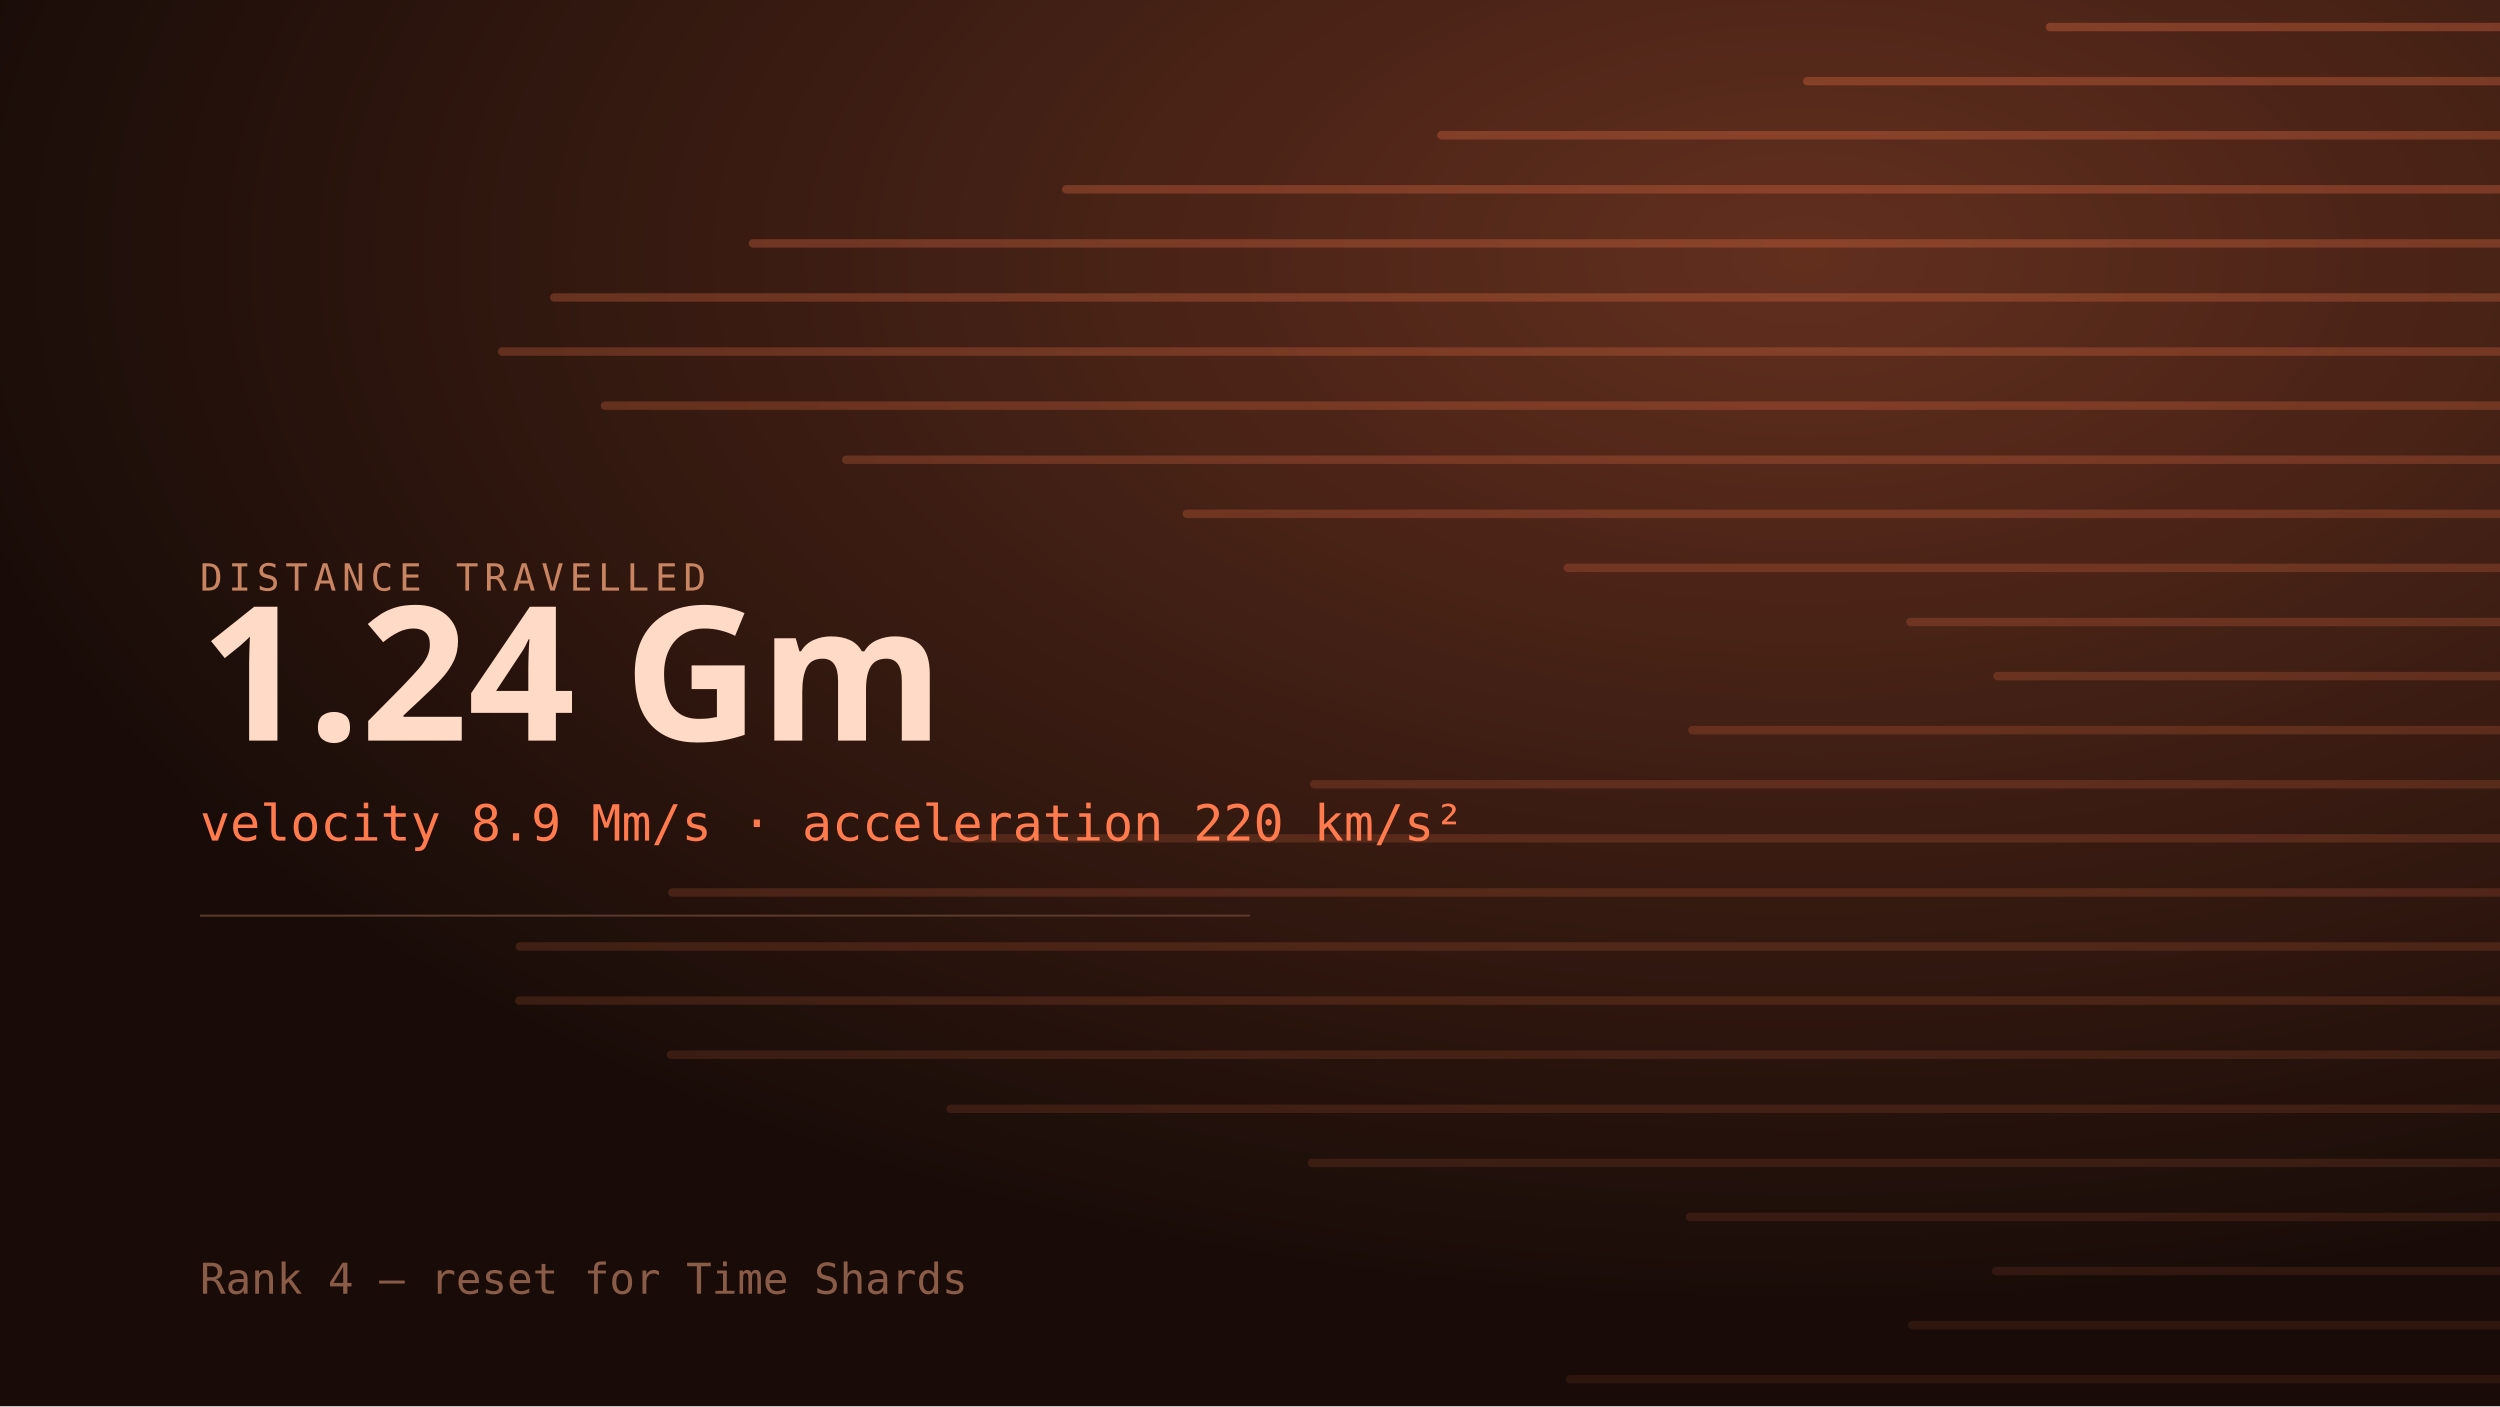
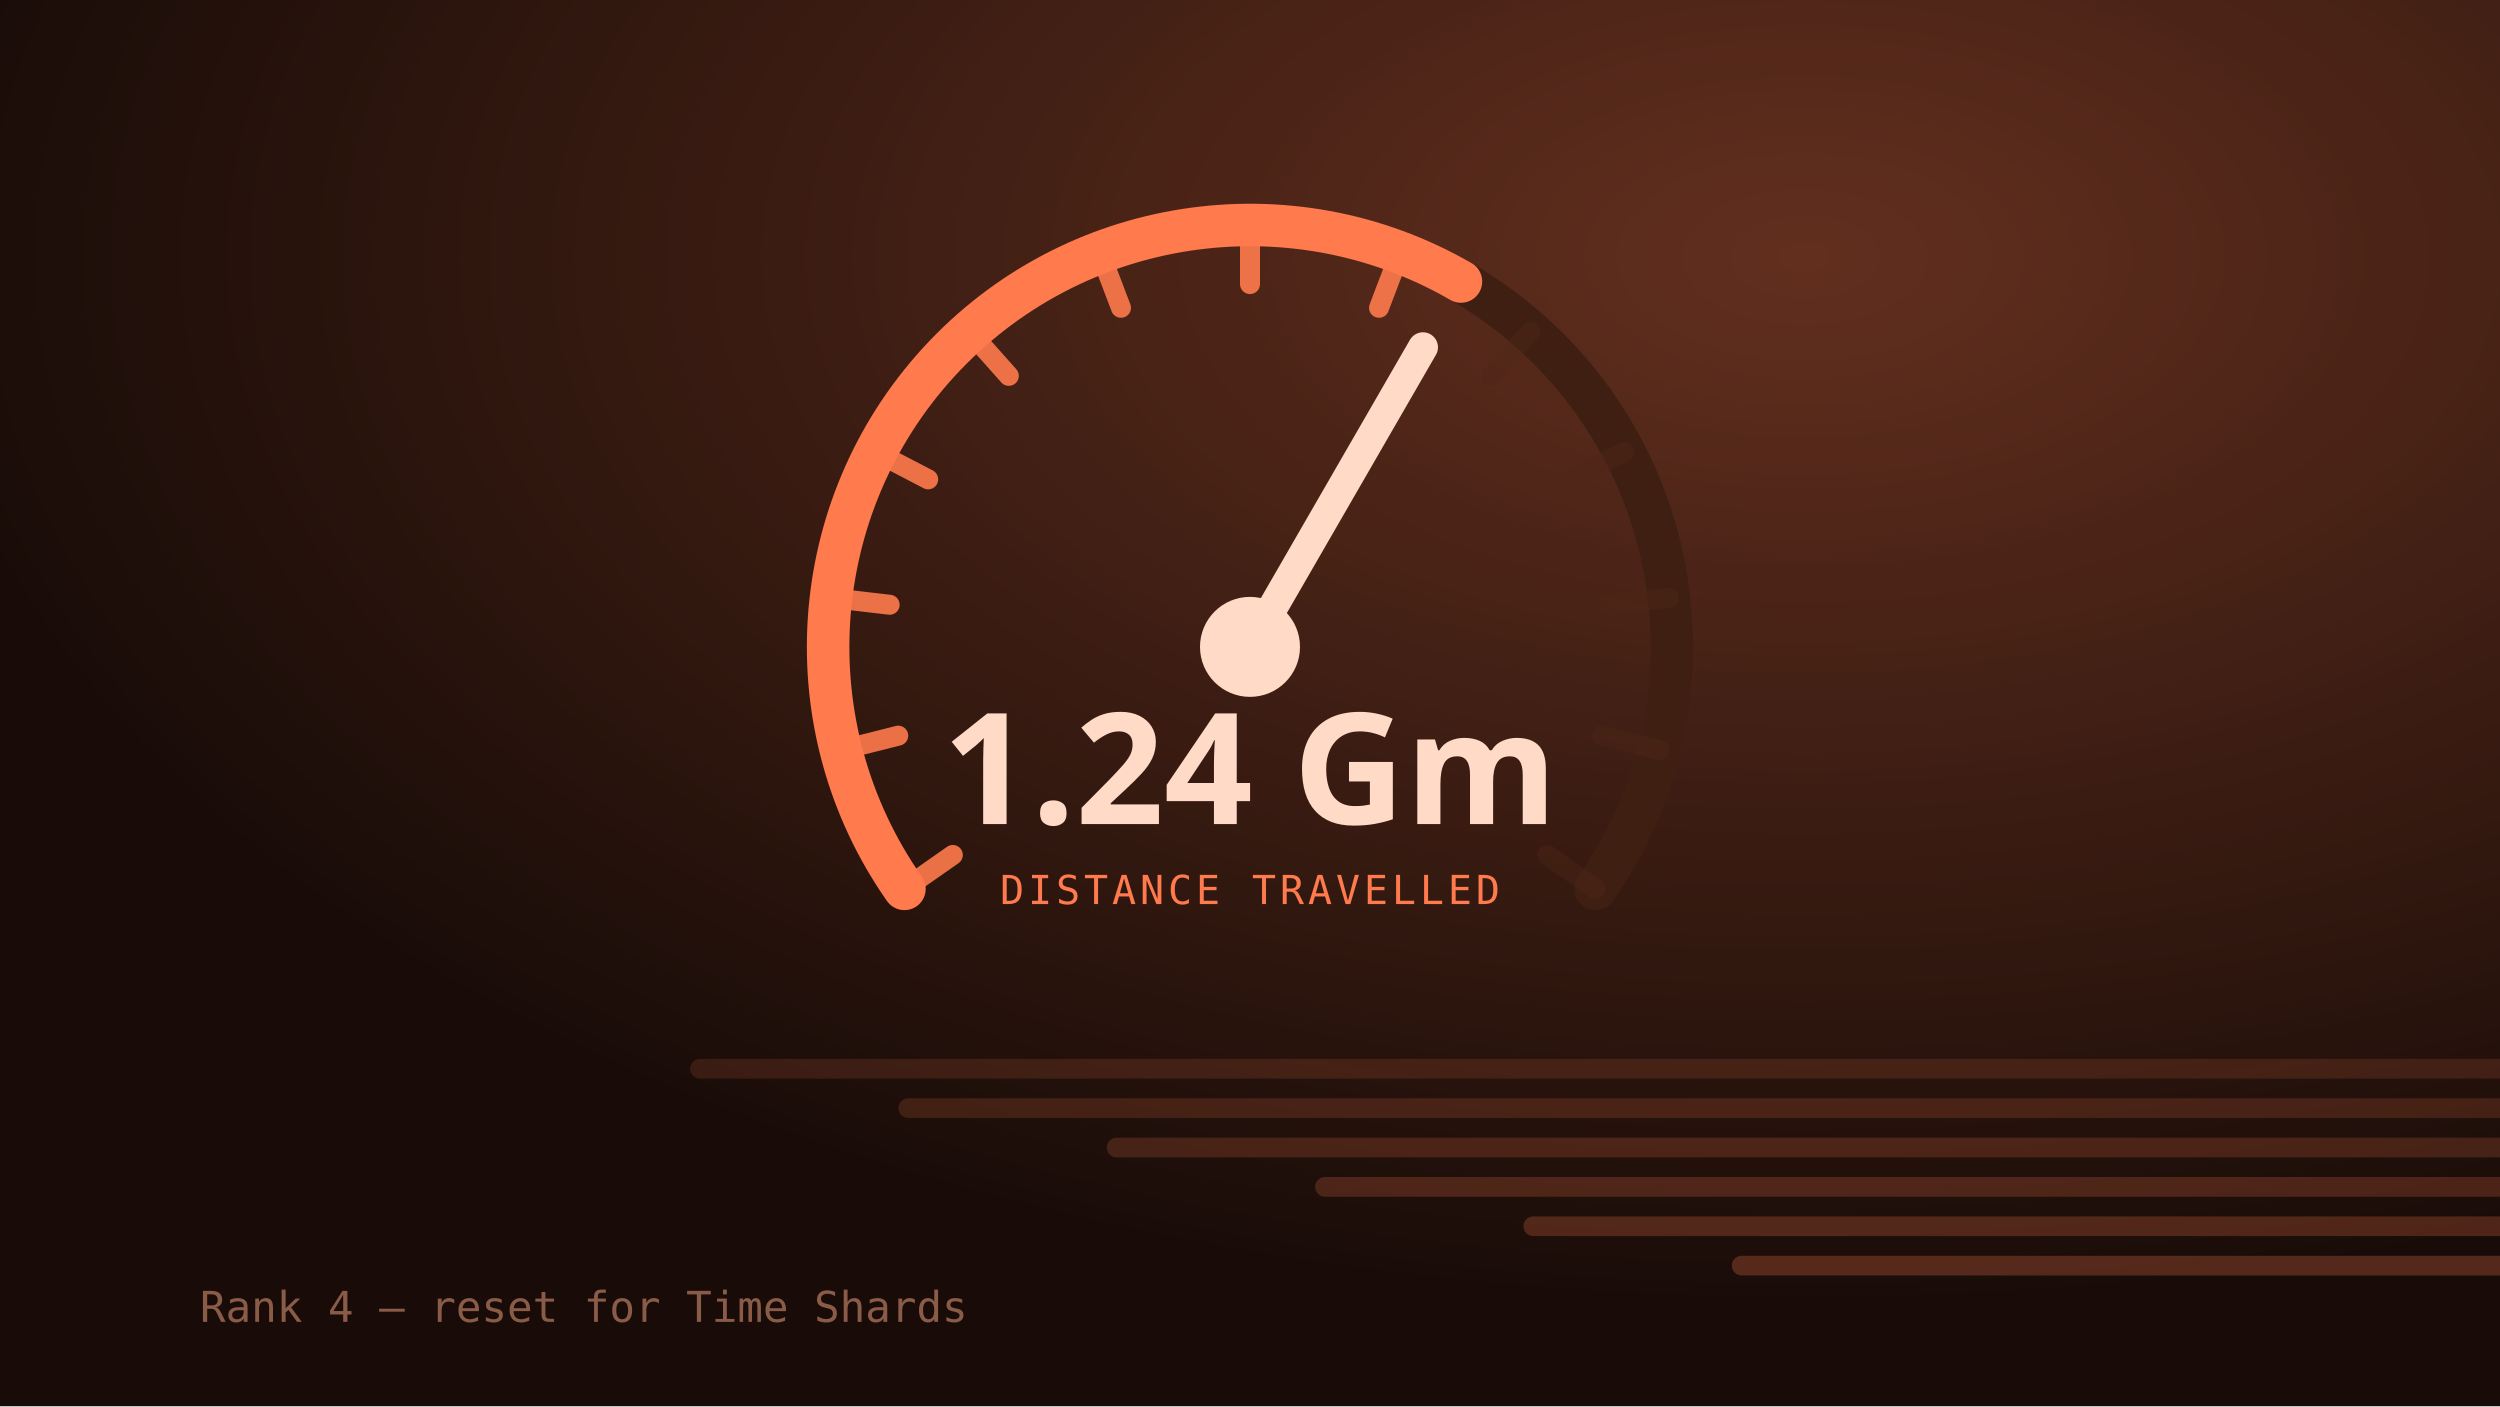
<svg xmlns="http://www.w3.org/2000/svg" viewBox="0 0 1280 720" width="1280" height="720">
  <rect width="1280" height="720" fill="#190c08" />
  <radialGradient id="g" cx="72%" cy="18%" r="75%">
    <stop offset="0%" stop-color="#ff7a4d" stop-opacity="0.32" />
    <stop offset="100%" stop-color="#ff7a4d" stop-opacity="0" />
  </radialGradient>
  <rect width="1280" height="720" fill="url(#g)" />
-   <line x1="1280" y1="13.846" x2="1049.6" y2="13.846" stroke="#ff7a4d" stroke-width="4.32" opacity="0.3" stroke-linecap="round" />
-   <line x1="1280" y1="41.538" x2="925.317" y2="41.538" stroke="#ff7a4d" stroke-width="4.32" opacity="0.292" stroke-linecap="round" />
-   <line x1="1280" y1="69.231" x2="738.036" y2="69.231" stroke="#ff7a4d" stroke-width="4.32" opacity="0.283" stroke-linecap="round" />
-   <line x1="1280" y1="96.923" x2="545.939" y2="96.923" stroke="#ff7a4d" stroke-width="4.32" opacity="0.275" stroke-linecap="round" />
-   <line x1="1280" y1="124.615" x2="385.513" y2="124.615" stroke="#ff7a4d" stroke-width="4.32" opacity="0.266" stroke-linecap="round" />
-   <line x1="1280" y1="152.308" x2="283.775" y2="152.308" stroke="#ff7a4d" stroke-width="4.32" opacity="0.258" stroke-linecap="round" />
-   <line x1="1280" y1="180" x2="257.104" y2="180" stroke="#ff7a4d" stroke-width="4.32" opacity="0.249" stroke-linecap="round" />
-   <line x1="1280" y1="207.692" x2="309.726" y2="207.692" stroke="#ff7a4d" stroke-width="4.32" opacity="0.241" stroke-linecap="round" />
-   <line x1="1280" y1="235.385" x2="433.278" y2="235.385" stroke="#ff7a4d" stroke-width="4.32" opacity="0.232" stroke-linecap="round" />
-   <line x1="1280" y1="263.077" x2="607.658" y2="263.077" stroke="#ff7a4d" stroke-width="4.32" opacity="0.224" stroke-linecap="round" />
-   <line x1="1280" y1="290.769" x2="802.691" y2="290.769" stroke="#ff7a4d" stroke-width="4.32" opacity="0.215" stroke-linecap="round" />
-   <line x1="1280" y1="318.462" x2="978.171" y2="318.462" stroke="#ff7a4d" stroke-width="4.32" opacity="0.207" stroke-linecap="round" />
-   <line x1="1280" y1="346.154" x2="1022.737" y2="346.154" stroke="#ff7a4d" stroke-width="4.32" opacity="0.198" stroke-linecap="round" />
-   <line x1="1280" y1="373.846" x2="866.514" y2="373.846" stroke="#ff7a4d" stroke-width="4.32" opacity="0.19" stroke-linecap="round" />
-   <line x1="1280" y1="401.538" x2="672.95" y2="401.538" stroke="#ff7a4d" stroke-width="4.32" opacity="0.182" stroke-linecap="round" />
-   <line x1="1280" y1="429.231" x2="487.768" y2="429.231" stroke="#ff7a4d" stroke-width="4.32" opacity="0.173" stroke-linecap="round" />
-   <line x1="1280" y1="456.923" x2="344.274" y2="456.923" stroke="#ff7a4d" stroke-width="4.32" opacity="0.165" stroke-linecap="round" />
-   <line x1="1280" y1="484.615" x2="266.16" y2="484.615" stroke="#ff7a4d" stroke-width="4.32" opacity="0.156" stroke-linecap="round" />
-   <line x1="1280" y1="512.308" x2="265.907" y2="512.308" stroke="#ff7a4d" stroke-width="4.32" opacity="0.148" stroke-linecap="round" />
-   <line x1="1280" y1="540" x2="343.555" y2="540" stroke="#ff7a4d" stroke-width="4.32" opacity="0.139" stroke-linecap="round" />
-   <line x1="1280" y1="567.692" x2="486.7" y2="567.692" stroke="#ff7a4d" stroke-width="4.32" opacity="0.131" stroke-linecap="round" />
-   <line x1="1280" y1="595.385" x2="671.714" y2="595.385" stroke="#ff7a4d" stroke-width="4.32" opacity="0.122" stroke-linecap="round" />
-   <line x1="1280" y1="623.077" x2="865.349" y2="623.077" stroke="#ff7a4d" stroke-width="4.32" opacity="0.114" stroke-linecap="round" />
-   <line x1="1280" y1="650.769" x2="1022.019" y2="650.769" stroke="#ff7a4d" stroke-width="4.32" opacity="0.105" stroke-linecap="round" />
-   <line x1="1280" y1="678.462" x2="979.103" y2="678.462" stroke="#ff7a4d" stroke-width="4.32" opacity="0.097" stroke-linecap="round" />
-   <line x1="1280" y1="706.154" x2="803.91" y2="706.154" stroke="#ff7a4d" stroke-width="4.32" opacity="0.088" stroke-linecap="round" />
-   <text x="102.4" y="302.4" font-family="IBM Plex Mono, ui-monospace, monospace" font-size="19.2" fill="#c98462" letter-spacing="3">DISTANCE TRAVELLED</text>
-   <text x="102.4" y="379.2" font-family="Archivo, Arial Narrow, sans-serif" font-weight="800" font-size="96" fill="#ffdac6">1.24 Gm</text>
-   <text x="102.4" y="430.4" font-family="IBM Plex Mono, ui-monospace, monospace" font-size="25.6" fill="#ff7a4d">velocity 8.9 Mm/s   ·   acceleration 220 km/s²</text>
-   <line x1="102.4" y1="468.8" x2="640" y2="468.8" stroke="#5c3b2c" />
-   <text x="102.4" y="662.4" font-family="IBM Plex Mono, ui-monospace, monospace" font-size="21.76" fill="#8a5c48">Rank 4 — reset for Time Shards</text>
+   <line x1="1280" y1="547.2" x2="358.4" y2="547.2" stroke="#ff7a4d" stroke-width="10.08" opacity="0.14" stroke-linecap="round" />
+   <line x1="1280" y1="567.36" x2="465.067" y2="567.36" stroke="#ff7a4d" stroke-width="10.08" opacity="0.163" stroke-linecap="round" />
+   <line x1="1280" y1="587.52" x2="571.733" y2="587.52" stroke="#ff7a4d" stroke-width="10.08" opacity="0.187" stroke-linecap="round" />
+   <line x1="1280" y1="607.68" x2="678.4" y2="607.68" stroke="#ff7a4d" stroke-width="10.08" opacity="0.21" stroke-linecap="round" />
+   <line x1="1280" y1="627.84" x2="785.067" y2="627.84" stroke="#ff7a4d" stroke-width="10.08" opacity="0.233" stroke-linecap="round" />
+   <line x1="1280" y1="648" x2="891.733" y2="648" stroke="#ff7a4d" stroke-width="10.08" opacity="0.257" stroke-linecap="round" />
+   <path d="M463.063 455.093 A216 216 0 1 1 816.937 455.093" fill="none" stroke="#401f13" stroke-width="21.76" stroke-linecap="round" />
+   <path d="M463.063 455.093 A216 216 0 0 1 748 144.139" fill="none" stroke="#ff7a4d" stroke-width="21.76" stroke-linecap="round" />
+   <line x1="487.834" y1="437.748" x2="463.063" y2="455.093" stroke="#ff7a4d" stroke-width="10.24" stroke-linecap="round" opacity="0.9" />
+   <line x1="459.889" y1="376.664" x2="430.569" y2="384.065" stroke="#ff7a4d" stroke-width="10.24" stroke-linecap="round" opacity="0.9" />
+   <line x1="455.496" y1="309.635" x2="425.461" y2="306.124" stroke="#ff7a4d" stroke-width="10.24" stroke-linecap="round" opacity="0.9" />
+   <line x1="475.229" y1="245.426" x2="448.406" y2="231.462" stroke="#ff7a4d" stroke-width="10.24" stroke-linecap="round" opacity="0.9" />
+   <line x1="516.508" y1="192.433" x2="496.404" y2="169.843" stroke="#ff7a4d" stroke-width="10.24" stroke-linecap="round" opacity="0.9" />
+   <line x1="573.934" y1="157.585" x2="563.179" y2="129.322" stroke="#ff7a4d" stroke-width="10.24" stroke-linecap="round" opacity="0.9" />
+   <line x1="640" y1="145.44" x2="640" y2="115.2" stroke="#ff7a4d" stroke-width="10.24" stroke-linecap="round" opacity="0.9" />
+   <line x1="706.066" y1="157.585" x2="716.821" y2="129.322" stroke="#ff7a4d" stroke-width="10.24" stroke-linecap="round" opacity="0.9" />
+   <line x1="763.492" y1="192.433" x2="783.596" y2="169.843" stroke="#4d2517" stroke-width="10.24" stroke-linecap="round" opacity="0.4" />
+   <line x1="804.771" y1="245.426" x2="831.594" y2="231.462" stroke="#4d2517" stroke-width="10.24" stroke-linecap="round" opacity="0.4" />
+   <line x1="824.504" y1="309.635" x2="854.539" y2="306.124" stroke="#4d2517" stroke-width="10.24" stroke-linecap="round" opacity="0.4" />
+   <line x1="820.111" y1="376.664" x2="849.431" y2="384.065" stroke="#4d2517" stroke-width="10.24" stroke-linecap="round" opacity="0.4" />
+   <line x1="792.166" y1="437.748" x2="816.937" y2="455.093" stroke="#4d2517" stroke-width="10.24" stroke-linecap="round" opacity="0.4" />
+   <line x1="640" y1="331.2" x2="728.56" y2="177.81" stroke="#ffdac6" stroke-width="15.36" stroke-linecap="round" />
+   <circle cx="640" cy="331.2" r="25.6" fill="#ffdac6" />
+   <text x="640" y="421.92" font-family="Archivo, Arial Narrow, sans-serif" font-weight="800" font-size="79.36" fill="#ffdac6" text-anchor="middle">1.24 Gm</text>
+   <text x="640" y="462.88" font-family="IBM Plex Mono, ui-monospace, monospace" font-size="20.48" fill="#ff7a4d" text-anchor="middle" letter-spacing="2">DISTANCE TRAVELLED</text>
+   <text x="102.4" y="676.8" font-family="IBM Plex Mono, ui-monospace, monospace" font-size="21.76" fill="#8a5c48">Rank 4 — reset for Time Shards</text>
</svg>
